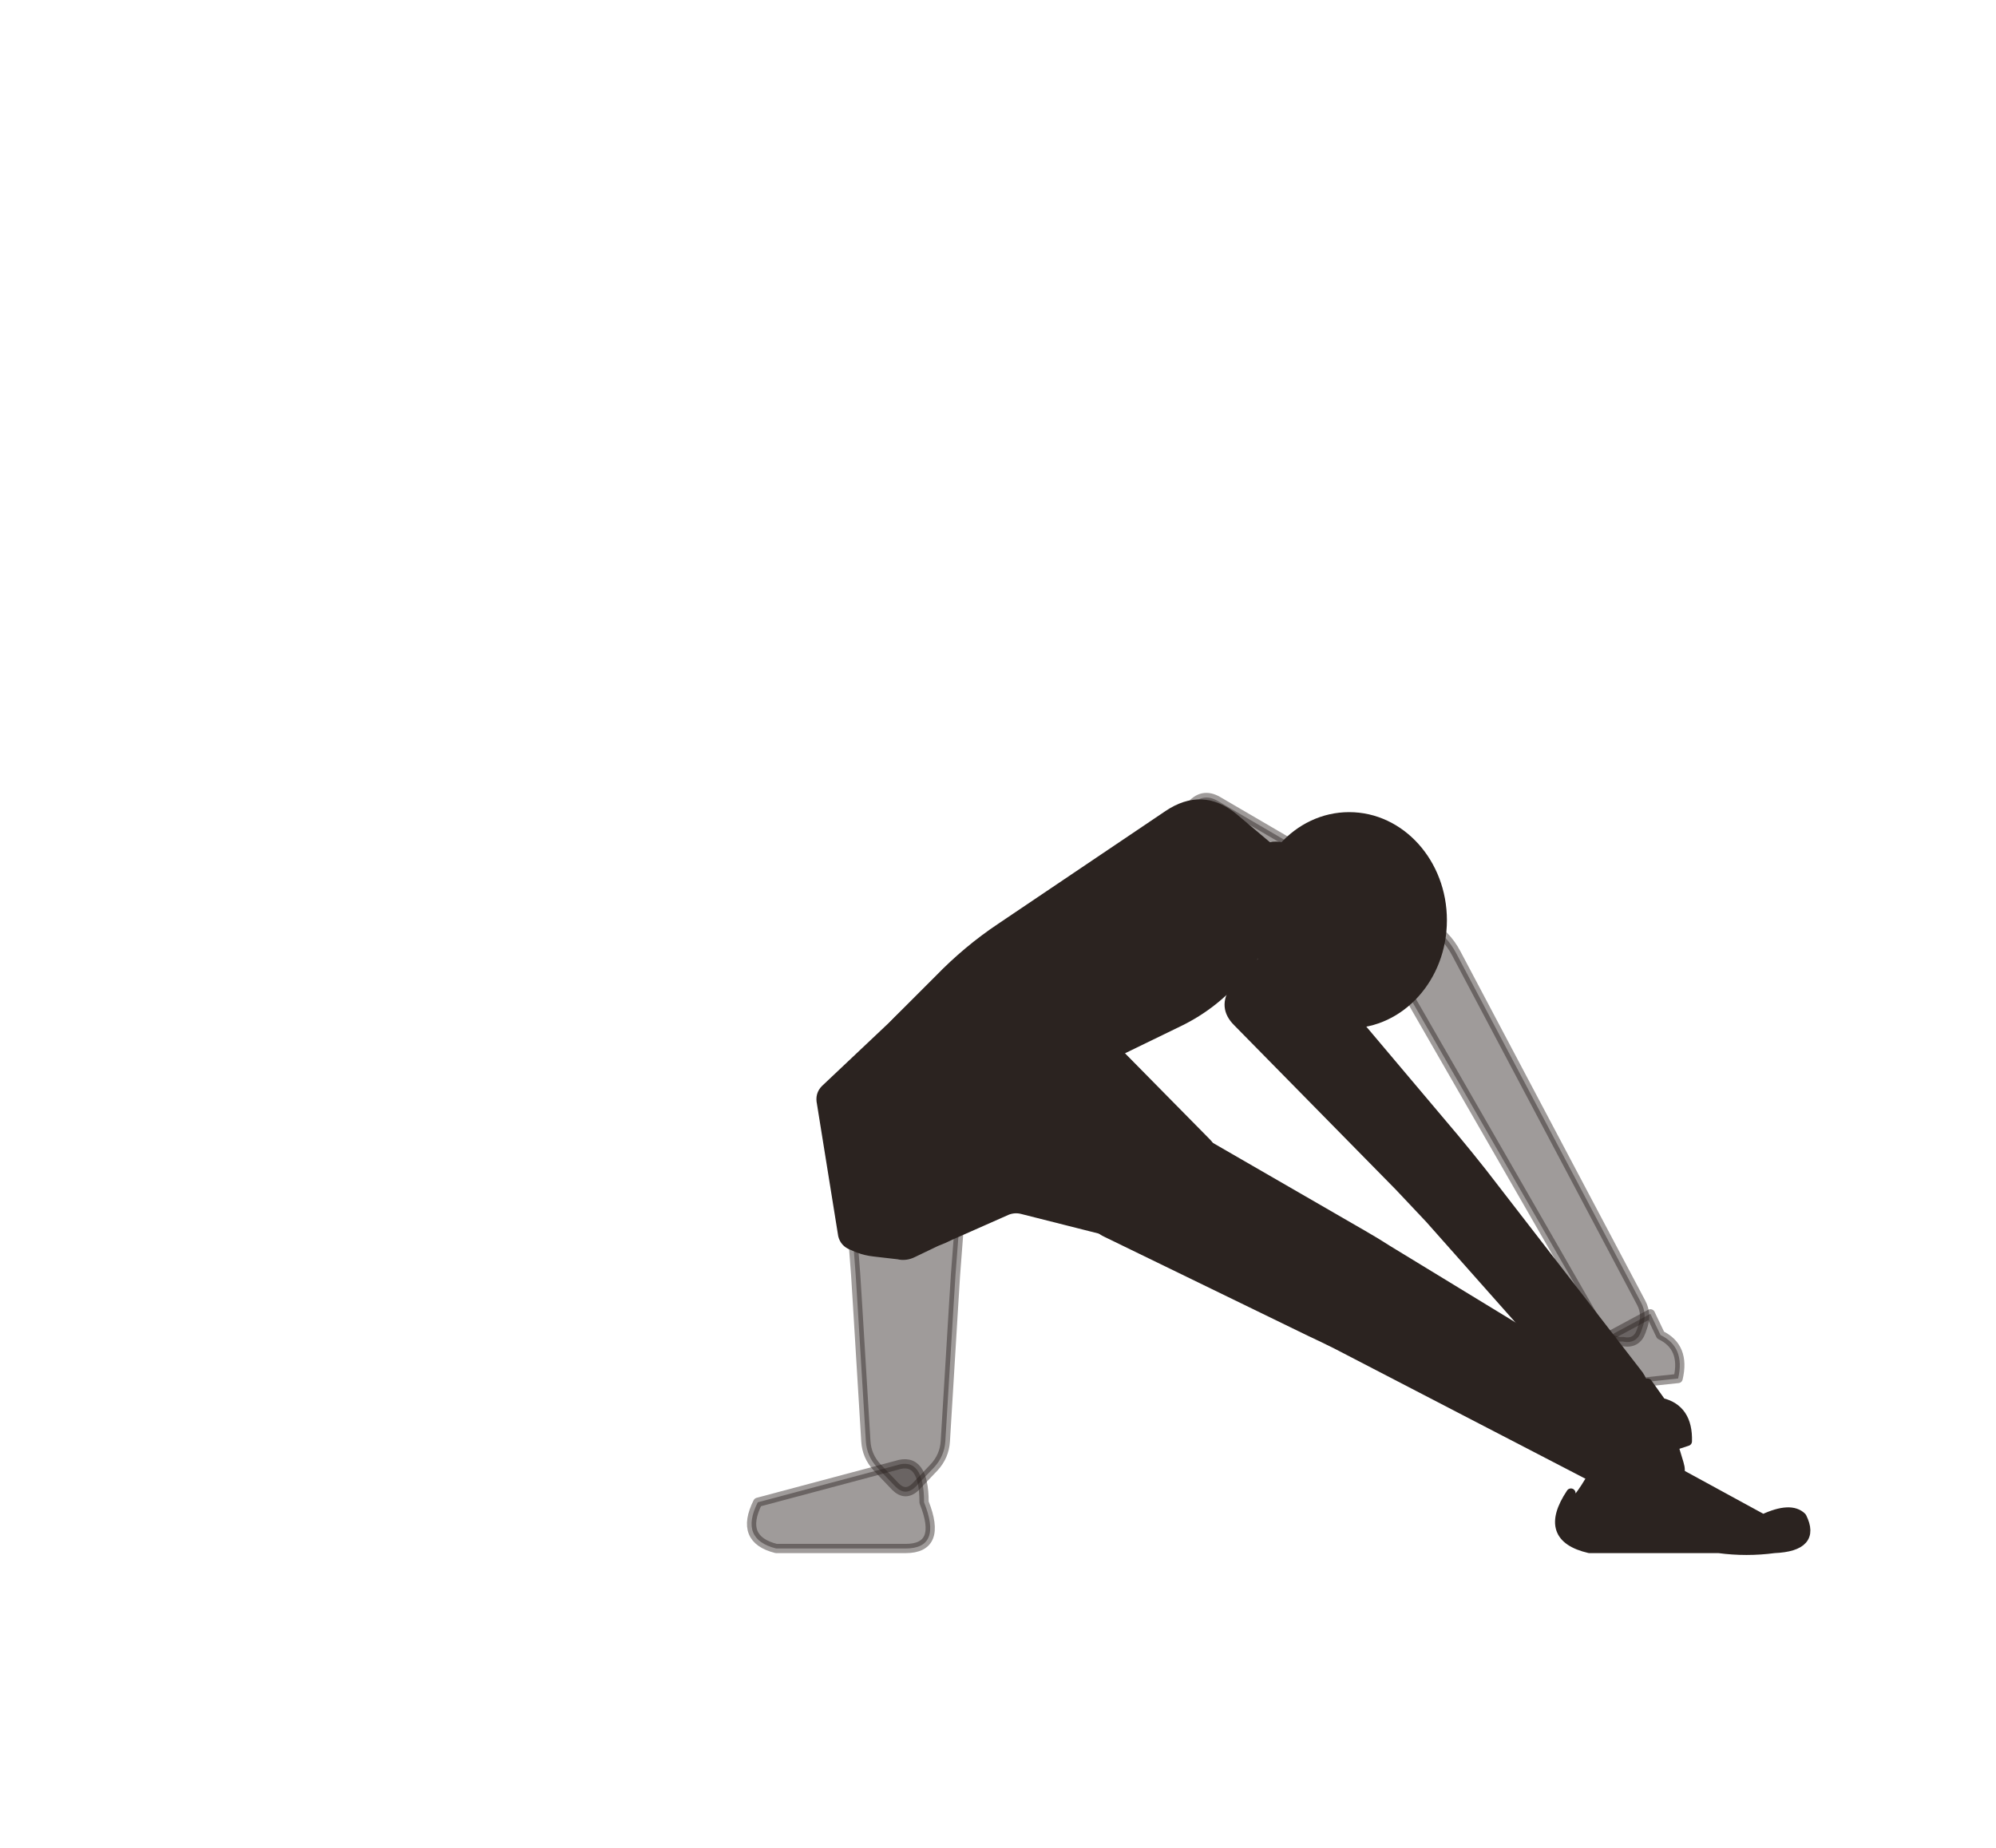
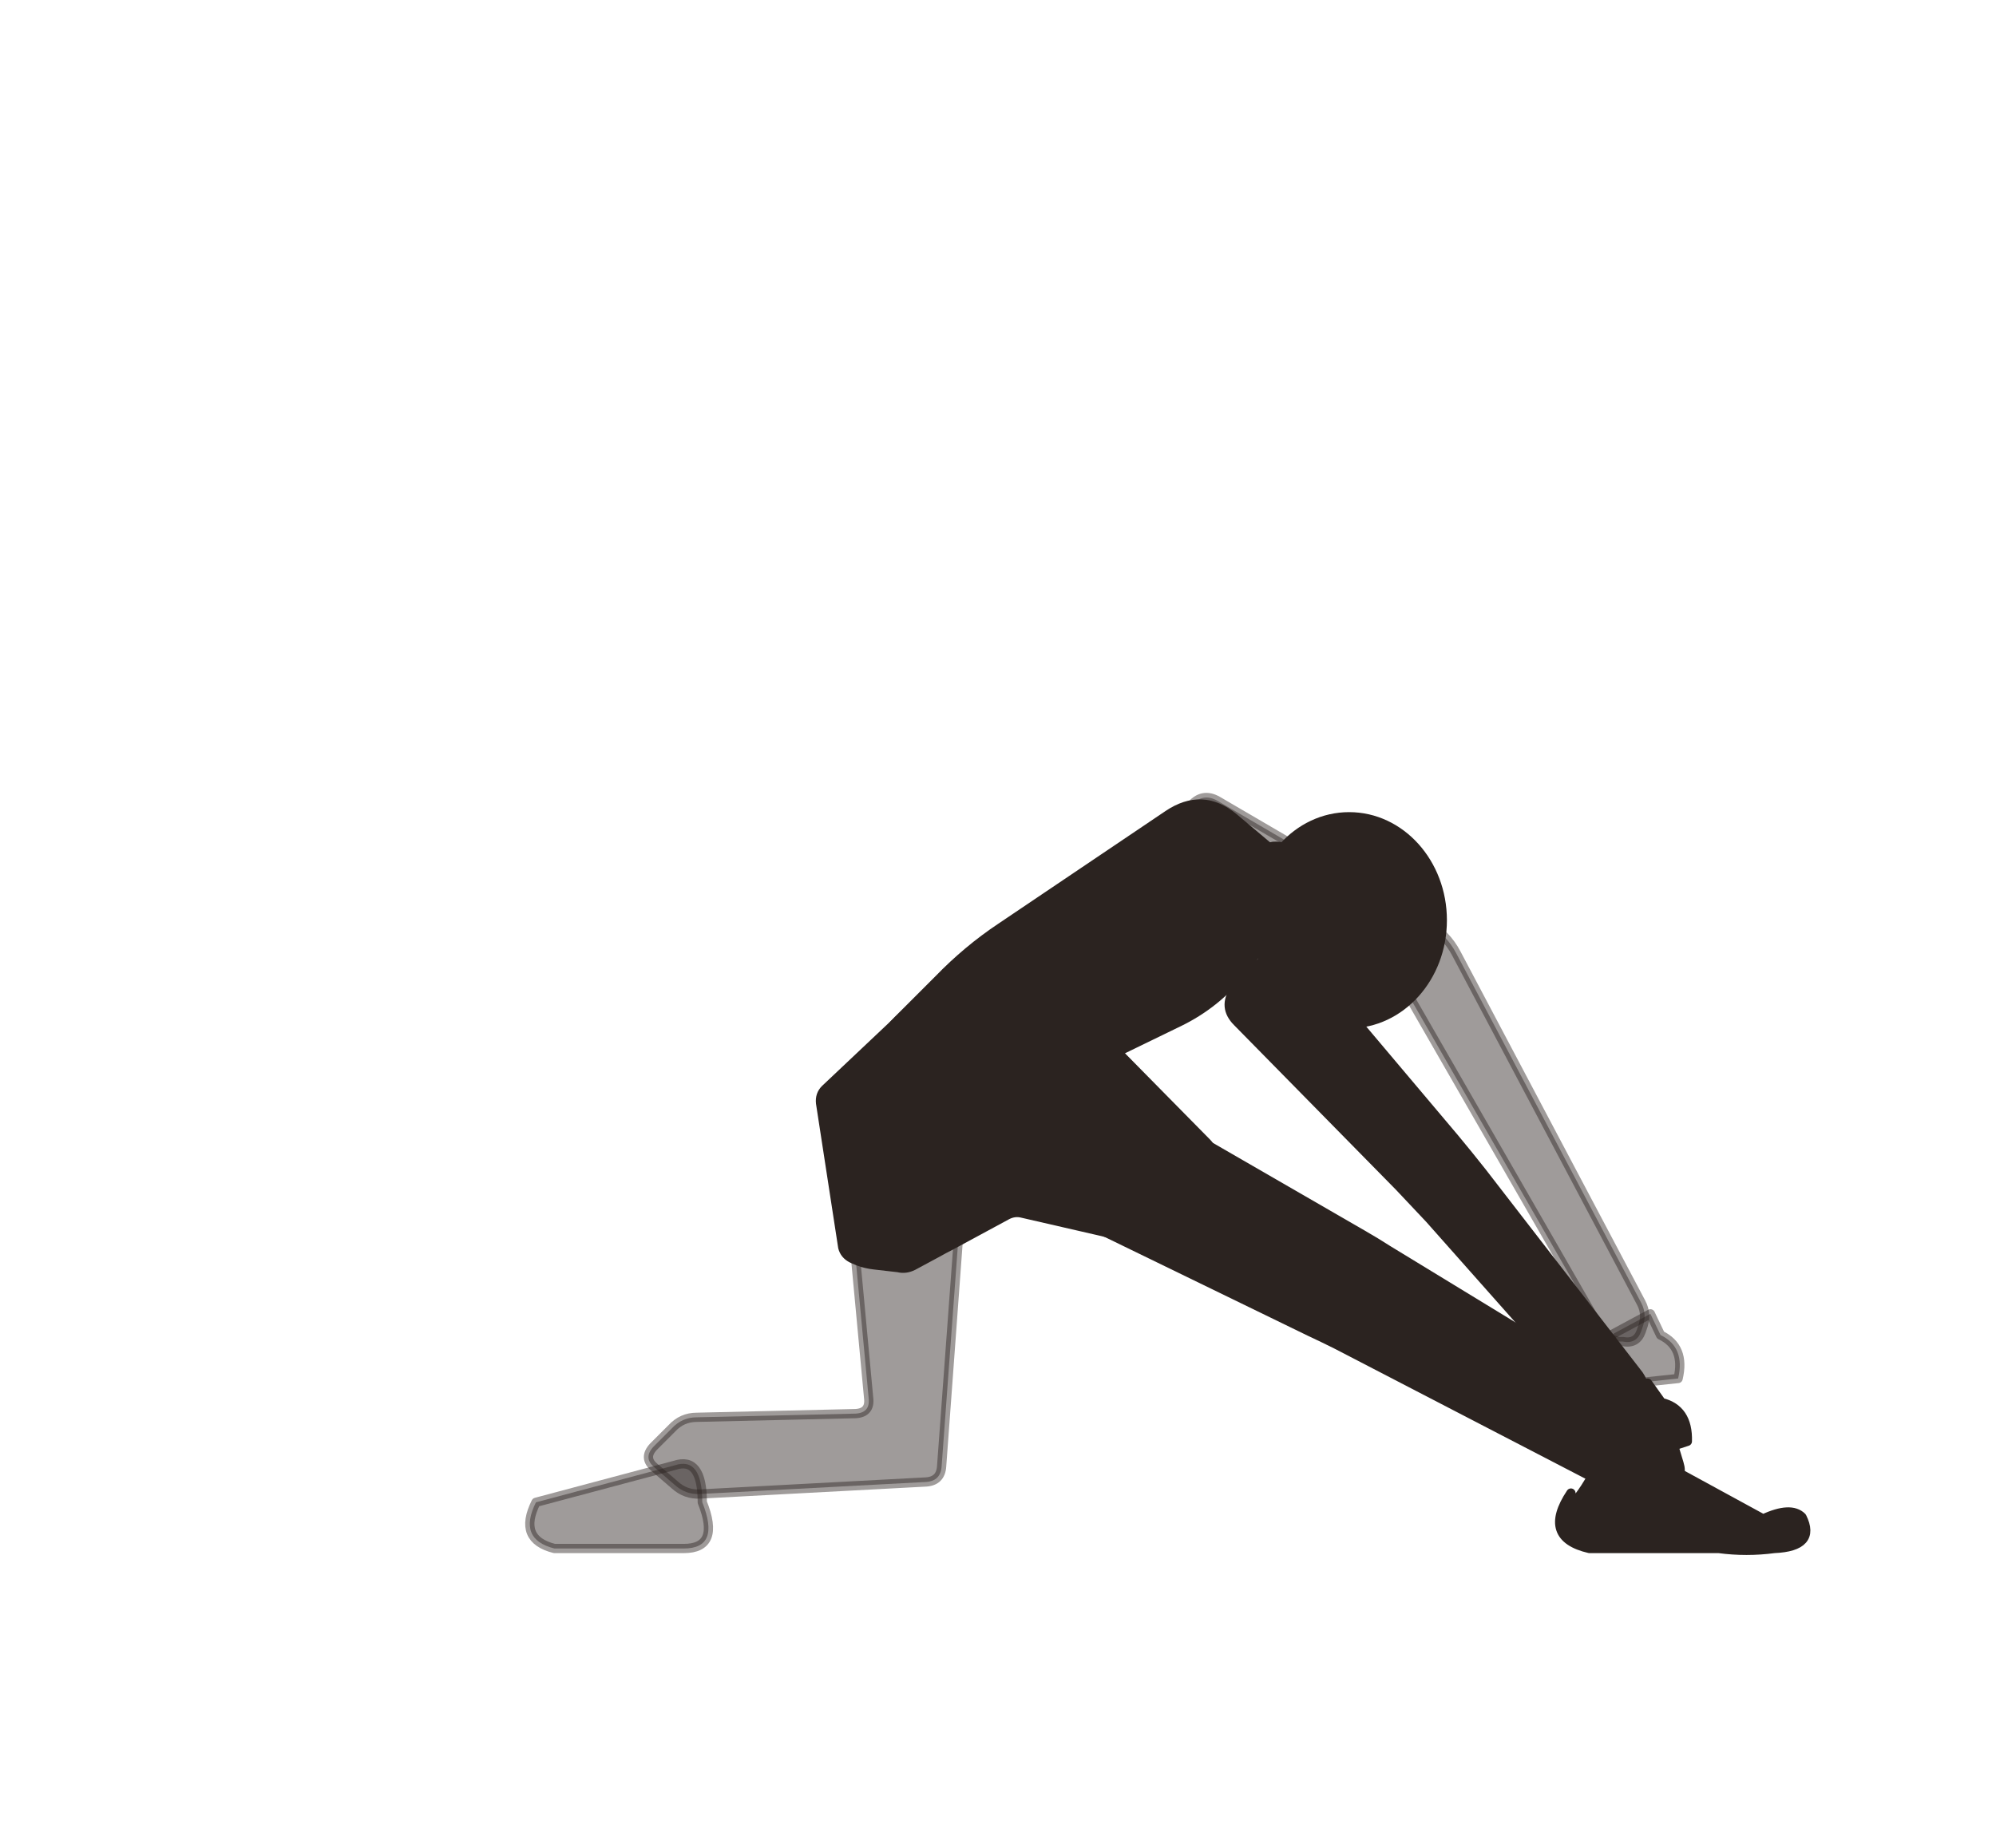
<svg xmlns="http://www.w3.org/2000/svg" viewBox="-8 0 216 200">
-   <path d="M 83.9 128.8 L 84.6 138 Q 84.7 139.6 84.8 141.2 L 85.7 156 Q 85.8 157.6 86.9 158.8 L 88.9 160.9 Q 90 162 91.1 160.9 L 93.1 158.8 Q 94.2 157.6 94.3 156 L 95.2 141.2 Q 95.3 139.6 95.4 138 L 96.1 128.8 Q 96.2 127.2 94.6 127.2 L 85.4 127.2 Q 83.8 127.2 83.9 128.8 Z" fill="#2b2320" stroke="#2b2320" stroke-width="1" stroke-linejoin="round" fill-opacity="0.45" stroke-opacity="0.45" />
-   <path d="M 92 162.6 Q 94 167.6 90 167.6 L 76 167.6 Q 72 166.6 74 162.6 L 89 158.6 Q 92 157.6 92 162.6 Z" fill="#2b2320" stroke="#2b2320" stroke-width="1" stroke-linejoin="round" fill-opacity="0.45" stroke-opacity="0.45" />
+   <path d="M 83.9 128.8 L 86 151.3 Q 86.2 152.9 84.6 153 L 67.4 153.4 Q 65.8 153.4 64.7 154.6 L 62.7 156.6 Q 61.6 157.8 62.8 158.8 L 65 160.7 Q 66.2 161.8 67.8 161.7 L 92.2 160.4 Q 93.8 160.3 93.9 158.7 L 96.1 128.8 Q 96.2 127.2 94.6 127.2 L 85.4 127.2 Q 83.8 127.2 83.9 128.8 Z" fill="#2b2320" stroke="#2b2320" stroke-width="1" stroke-linejoin="round" fill-opacity="0.45" stroke-opacity="0.45" />
+   <path d="M 68 162.6 Q 70 167.6 66 167.6 L 52 167.6 Q 48 166.6 50 162.6 L 65 158.6 Q 68 157.6 68 162.6 Z" fill="#2b2320" stroke="#2b2320" stroke-width="1" stroke-linejoin="round" fill-opacity="0.45" stroke-opacity="0.45" />
  <path d="M 111.7 133.4 L 133.7 144.1 Q 135.2 144.8 136.6 145.5 L 166.3 160.9 Q 167.7 161.6 169.3 161.2 L 172.7 160.4 Q 174.2 160 173.7 158.4 L 172.7 155.1 Q 172.3 153.6 170.9 152.8 L 142.2 135.3 Q 140.8 134.4 139.4 133.6 L 118.1 121.3 Q 116.7 120.5 115.9 121.9 L 111 131.3 Q 110.2 132.7 111.7 133.4 Z" fill="#2b2320" stroke="#2b2320" stroke-width="1" stroke-linejoin="round" />
  <path d="M 162 161.6 Q 158.8 166.4 164 167.6 L 178 167.6 Q 181 168 184 167.6 Q 188.6 167.4 187 164.2 Q 185.8 163 182.8 164.4 L 174 159.6 Q 169 156.6 165 158.6 Q 161.6 164.6 162 161.6 Z" fill="#2b2320" stroke="#2b2320" stroke-width="1" stroke-linejoin="round" />
  <path d="M 119.7 94.4 L 141.4 105 Q 143.5 106.1 144.7 108.2 L 165 143.5 Q 165.7 144.9 167.2 145.2 L 167.6 145.2 Q 169.1 145.5 169.6 144.1 L 169.7 143.8 Q 170.3 142.3 169.6 141 L 149.6 103.2 Q 148.5 101.1 146.4 99.9 L 123.8 86.7 Q 122.1 85.7 120.8 87.3 L 120.5 87.6 Q 119.1 89.1 118.6 91.1 L 118.5 91.5 Q 117.9 93.5 119.7 94.4 Z" fill="#2b2320" stroke="#2b2320" stroke-width="1" stroke-linejoin="round" fill-opacity="0.45" stroke-opacity="0.45" />
  <path d="M 165.4 145 L 168.9 149.7 L 173.6 149.2 Q 174.4 145.8 171.7 144.5 L 170.6 142.2 Z" fill="#2b2320" stroke="#2b2320" stroke-width="1" stroke-linejoin="round" fill-opacity="0.45" stroke-opacity="0.45" />
  <path d="M 89.7 116 L 94.1 118.8 Q 97.8 121.2 101.7 119.3 L 119.6 110.6 Q 123.5 108.7 126.3 105.3 L 131.2 99 Q 134 95.6 130.6 92.8 L 125.5 88.5 Q 122.1 85.7 118.4 88.2 L 100.3 100.4 Q 96.7 102.8 93.6 106 L 89.1 110.5 Q 86 113.6 89.7 116 Z" fill="#2b2320" stroke="#2b2320" stroke-width="1" stroke-linejoin="round" />
-   <path d="M 81.3 117.9 L 93.9 106 Q 94.5 105.4 95.4 105.4 L 97.7 105.4 Q 98.5 105.4 99.3 105.7 L 107.7 109.1 Q 108.5 109.4 109.1 110 L 122.6 123.7 Q 123.2 124.3 123.1 125.1 L 123.1 125.9 Q 123 126.8 122.7 127.6 L 121.8 130 Q 121.5 130.8 121 131.5 L 119.3 133.9 Q 119 134.4 118.4 134.6 L 118.2 134.6 Q 117.6 134.8 117 134.7 L 112.9 133.6 Q 112.1 133.4 111.3 133.1 L 102.6 130.9 Q 101.8 130.7 101 131 L 94.9 133.7 Q 94.1 134.1 93.3 134.4 L 90.8 135.6 Q 90 136 89.2 135.8 L 86.6 135.5 Q 85.7 135.4 84.9 135.1 L 84.2 134.8 Q 83.4 134.5 83.2 133.7 L 80.9 119.4 Q 80.7 118.5 81.3 117.9 Z" fill="#2b2320" stroke="#2b2320" stroke-width="1" stroke-linejoin="round" />
+   <path d="M 81.3 117.9 L 93.9 106 Q 94.5 105.4 95.4 105.4 L 97.7 105.4 Q 98.5 105.4 99.3 105.7 L 107.7 109.1 Q 108.5 109.4 109.1 110 L 122.6 123.7 Q 123.2 124.3 123.1 125.1 L 123.1 125.9 Q 123 126.8 122.7 127.6 L 121.8 130 Q 121.5 130.8 121 131.5 L 119.3 133.9 Q 119 134.4 118.4 134.6 L 118.2 134.6 Q 117.6 134.8 117 134.7 L 112.9 133.7 Q 112.1 133.5 111.3 133.3 L 102.6 131.3 Q 101.8 131.1 101 131.5 L 94.9 134.8 Q 94.1 135.2 93.4 135.6 L 90.8 137 Q 90 137.4 89.2 137.2 L 86.6 136.9 Q 85.7 136.8 84.9 136.5 L 84.2 136.2 Q 83.4 135.8 83.2 135 L 80.8 119.4 Q 80.7 118.5 81.3 117.9 Z" fill="#2b2320" stroke="#2b2320" stroke-width="1" stroke-linejoin="round" />
  <path d="M 125.9 110.6 L 143.4 128.4 Q 145.1 130.2 146.7 131.9 L 164.7 152.2 Q 165.8 153.4 167.5 153.4 L 167.9 153.4 Q 169.5 153.4 169.8 151.8 L 169.9 151.4 Q 170.2 149.8 169.1 148.5 L 152.4 126.9 Q 150.9 125 149.4 123.2 L 133.2 104 Q 131.7 102.2 129.7 103.4 L 129.3 103.6 Q 127.3 104.8 125.9 106.7 L 125.6 107.1 Q 124.3 109 125.9 110.6 Z" fill="#2b2320" stroke="#2b2320" stroke-width="1" stroke-linejoin="round" />
  <path d="M 165.7 153.5 L 170 157.5 L 174.6 156 Q 174.7 152.5 171.8 151.8 L 170.3 149.7 Z" fill="#2b2320" stroke="#2b2320" stroke-width="1" stroke-linejoin="round" />
  <path d="M 128.7 99.1 L 131.2 98.6 A 3.6 3.6 0 0 0 129.8 91.6 L 127.3 92.1 A 3.6 3.6 0 0 0 128.7 99.1 Z" fill="#2b2320" stroke="#2b2320" stroke-width="1" stroke-linejoin="round" />
  <ellipse cx="138" cy="99.6" rx="10.08" ry="11.2" fill="#2b2320" stroke="#2b2320" stroke-width="1" stroke-linejoin="round" />
</svg>
